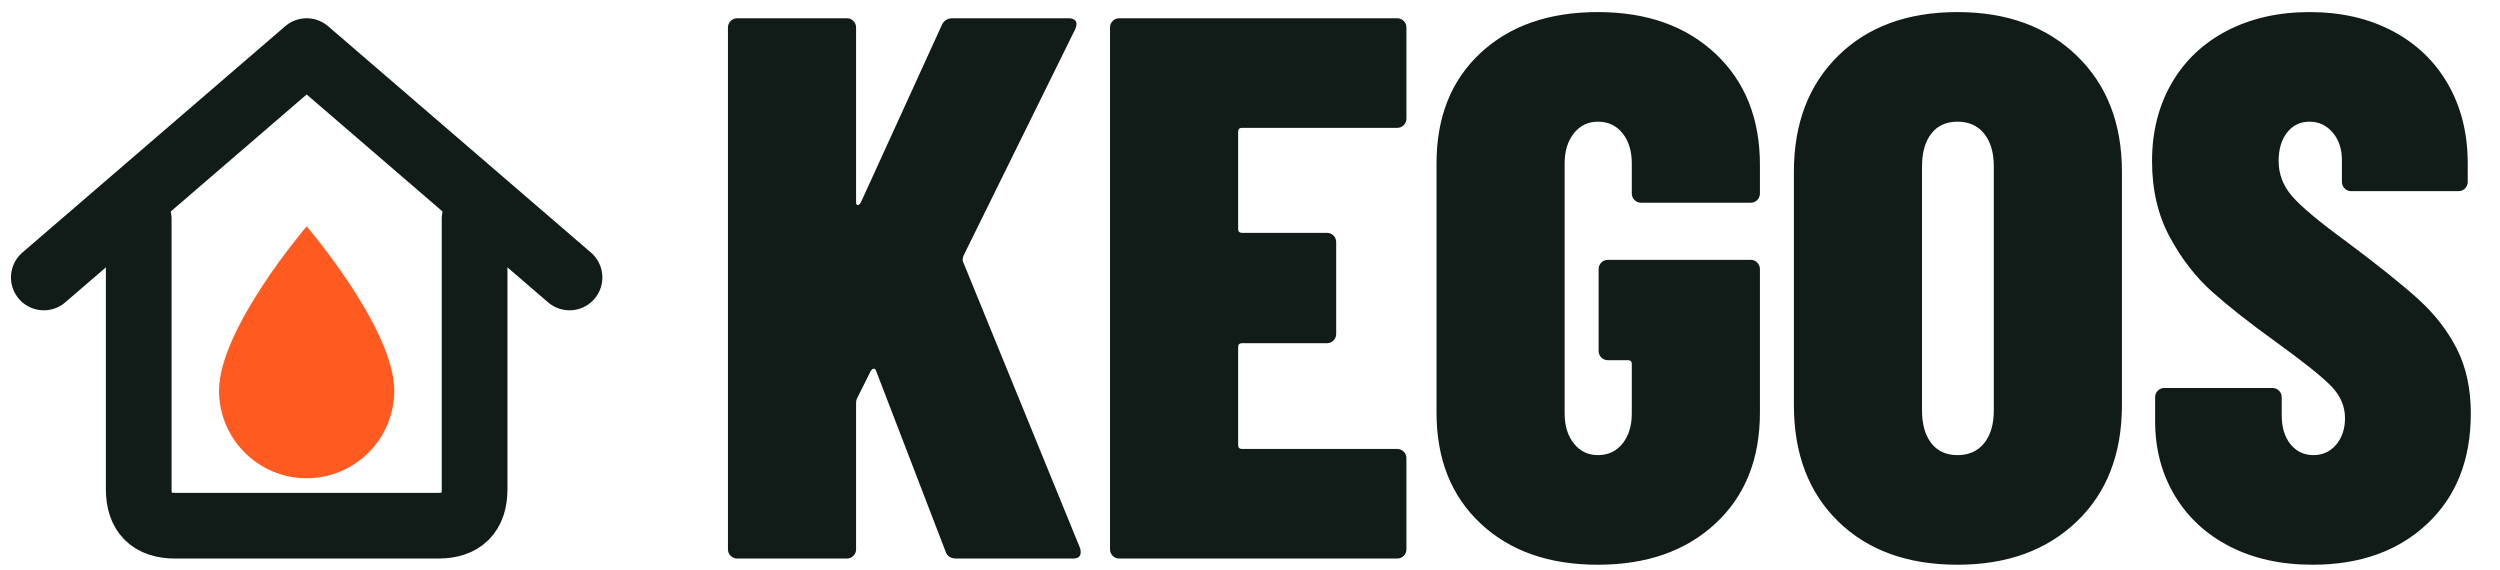
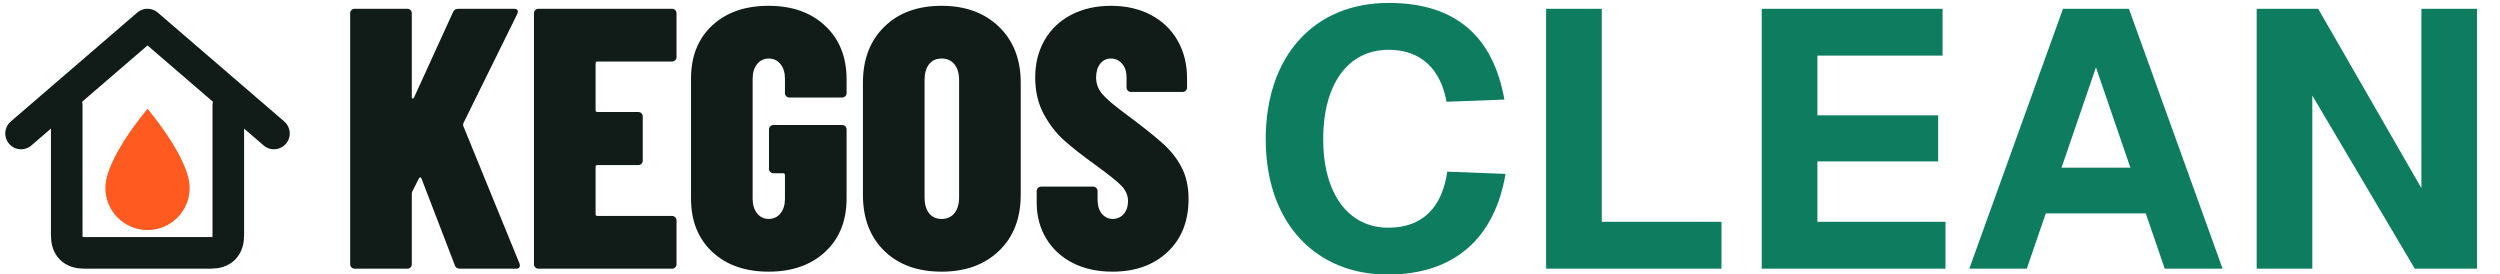
- <svg xmlns="http://www.w3.org/2000/svg" viewBox="8 12 342.4 78" role="img" aria-label="Kegos Clean">
+ <svg xmlns="http://www.w3.org/2000/svg" viewBox="8 12 711.8 78" role="img" aria-label="Kegos Clean">
  <path d="M14 50 L50 19 L86 50" fill="none" stroke="#111C18" stroke-width="9" stroke-linecap="round" stroke-linejoin="round" />
  <path d="M27 42 V79 Q27 84 32 84 H68 Q73 84 73 79 V42" fill="none" stroke="#111C18" stroke-width="9" stroke-linecap="round" stroke-linejoin="round" />
  <path d="M50 43 C50 43 38 57 38 65.5 A12 12 0 0 0 62 65.5 C62 57 50 43 50 43 Z" fill="#FF5A1F" />
  <path d="M107.7 87.231V15.769Q107.7 15.24 108.07 14.87Q108.44 14.5 108.969 14.5H123.98Q124.509 14.5 124.879 14.87Q125.249 15.24 125.249 15.769V39.66Q125.249 40.083 125.46 40.083Q125.671 40.083 125.883 39.766L136.983 15.451Q137.406 14.5 138.463 14.5H154.32Q155.06 14.5 155.324 14.87Q155.589 15.24 155.271 15.98L139.943 47.06Q139.837 47.483 139.837 47.694L155.906 87.02Q156.011 87.231 156.011 87.654Q156.011 88.5 154.954 88.5H138.991Q137.829 88.5 137.511 87.549L127.997 62.811Q127.891 62.494 127.68 62.494Q127.469 62.494 127.257 62.811L125.354 66.617Q125.249 66.829 125.249 67.251V87.231Q125.249 87.76 124.879 88.13Q124.509 88.5 123.98 88.5H108.969Q108.44 88.5 108.07 88.13Q107.7 87.76 107.7 87.231Z M199.354 29.511H178.106Q177.577 29.511 177.577 30.04V43.36Q177.577 43.889 178.106 43.889H189.734Q190.263 43.889 190.633 44.259Q191.003 44.629 191.003 45.157V57.737Q191.003 58.266 190.633 58.636Q190.263 59.006 189.734 59.006H178.106Q177.577 59.006 177.577 59.534V72.96Q177.577 73.489 178.106 73.489H199.354Q199.883 73.489 200.253 73.859Q200.623 74.229 200.623 74.757V87.231Q200.623 87.76 200.253 88.13Q199.883 88.5 199.354 88.5H161.297Q160.769 88.5 160.399 88.13Q160.029 87.76 160.029 87.231V15.769Q160.029 15.24 160.399 14.87Q160.769 14.5 161.297 14.5H199.354Q199.883 14.5 200.253 14.87Q200.623 15.24 200.623 15.769V28.243Q200.623 28.771 200.253 29.141Q199.883 29.511 199.354 29.511Z M204.746 68.52V34.374Q204.746 24.86 210.771 19.257Q216.797 13.654 226.84 13.654Q236.883 13.654 242.961 19.363Q249.04 25.071 249.04 34.586V38.497Q249.04 39.026 248.67 39.396Q248.3 39.766 247.771 39.766H232.76Q232.231 39.766 231.861 39.396Q231.491 39.026 231.491 38.497V34.374Q231.491 31.837 230.223 30.251Q228.954 28.666 226.84 28.666Q224.831 28.666 223.563 30.251Q222.294 31.837 222.294 34.374V68.626Q222.294 71.163 223.563 72.749Q224.831 74.334 226.84 74.334Q228.954 74.334 230.223 72.749Q231.491 71.163 231.491 68.626V61.86Q231.491 61.331 230.963 61.331H228.214Q227.686 61.331 227.316 60.961Q226.946 60.591 226.946 60.063V48.857Q226.946 48.329 227.316 47.959Q227.686 47.589 228.214 47.589H247.771Q248.3 47.589 248.67 47.959Q249.04 48.329 249.04 48.857V68.52Q249.04 78.034 242.961 83.69Q236.883 89.346 226.84 89.346Q216.797 89.346 210.771 83.69Q204.746 78.034 204.746 68.52Z M253.691 67.463V35.537Q253.691 25.6 259.77 19.627Q265.849 13.654 276.103 13.654Q286.251 13.654 292.436 19.627Q298.62 25.6 298.62 35.537V67.463Q298.62 77.506 292.436 83.426Q286.251 89.346 276.103 89.346Q265.849 89.346 259.77 83.426Q253.691 77.506 253.691 67.463ZM281.071 68.203V34.797Q281.071 31.943 279.75 30.304Q278.429 28.666 276.103 28.666Q273.777 28.666 272.509 30.304Q271.24 31.943 271.24 34.797V68.203Q271.24 71.057 272.509 72.696Q273.777 74.334 276.103 74.334Q278.429 74.334 279.75 72.696Q281.071 71.057 281.071 68.203Z M303.166 69.683V66.406Q303.166 65.877 303.536 65.507Q303.906 65.137 304.434 65.137H319.234Q319.763 65.137 320.133 65.507Q320.503 65.877 320.503 66.406V68.837Q320.503 71.374 321.719 72.854Q322.934 74.334 324.837 74.334Q326.74 74.334 327.956 72.907Q329.171 71.48 329.171 69.26Q329.171 66.829 327.269 64.873Q325.366 62.917 319.657 58.794Q314.371 54.989 310.989 51.976Q307.606 48.963 305.174 44.47Q302.743 39.977 302.743 34.057Q302.743 28.031 305.439 23.38Q308.134 18.729 313.05 16.191Q317.966 13.654 324.309 13.654Q330.757 13.654 335.673 16.244Q340.589 18.834 343.284 23.539Q345.98 28.243 345.98 34.374V36.911Q345.98 37.44 345.61 37.81Q345.24 38.18 344.711 38.18H330.017Q329.489 38.18 329.119 37.81Q328.749 37.44 328.749 36.911V33.951Q328.749 31.626 327.48 30.146Q326.211 28.666 324.309 28.666Q322.406 28.666 321.243 30.146Q320.08 31.626 320.08 34.057Q320.08 36.7 321.877 38.814Q323.674 40.929 329.171 44.946Q335.831 49.914 339.214 52.98Q342.597 56.046 344.5 59.799Q346.403 63.551 346.403 68.626Q346.403 78.14 340.43 83.743Q334.457 89.346 324.731 89.346Q318.283 89.346 313.42 86.861Q308.557 84.377 305.861 79.884Q303.166 75.391 303.166 69.683Z" fill="#111C18" />
+   <path d="M403.08 90.17C422.37 90.17 433.62 79.54 436.65 61.51L420.07 60.88C418.61 70.89 413.19 76.83 403.29 76.83C391.93 76.83 384.74 67.24 384.74 51.6C384.74 36.18 391.62 26.17 403.4 26.17C412.57 26.17 418.2 31.7 419.86 40.97L436.33 40.35C433.21 22.73 422.78 12.83 403.4 12.83C382.03 12.83 368.38 28.05 368.38 51.6C368.38 75.78 382.86 90.17 403.08 90.17ZM448.21 88.5H498.14V75.16H464.06V14.5H448.21ZM509.6 88.5H561.92V75.16H525.45V57.96H559.84V44.83H525.45V27.84H561.09V14.5H509.6ZM568.7 88.5H585.06L590.48 72.76H618.94L624.35 88.5H640.82L614.14 14.5H595.38ZM594.96 59.73 604.76 31.18 614.56 59.73ZM650.52 88.5H666.36V39.2L695.54 88.5H713.26V14.5H697.42V65.57L668.03 14.5H650.52Z" fill="#0E7C5F" />
</svg>
